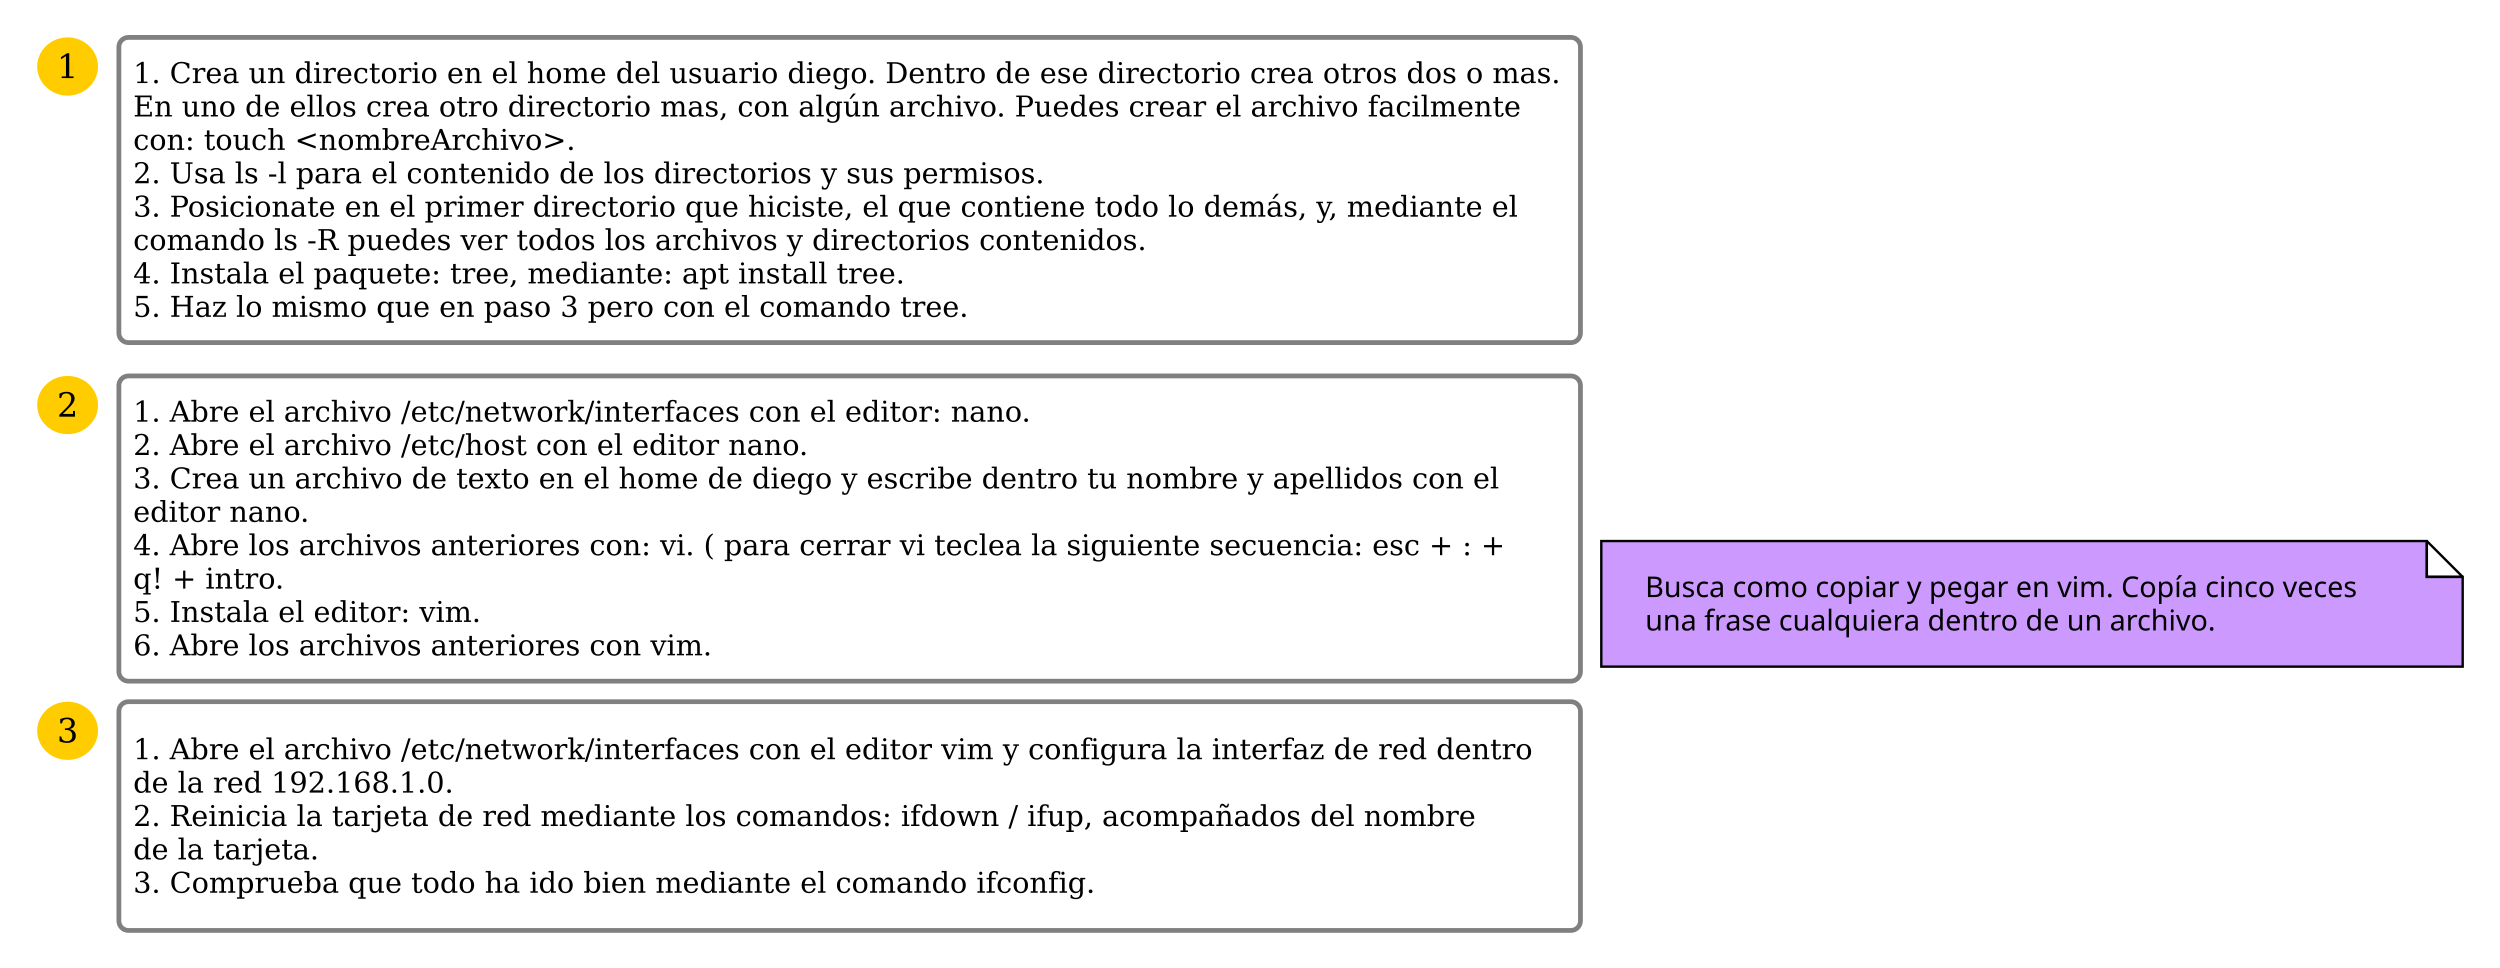
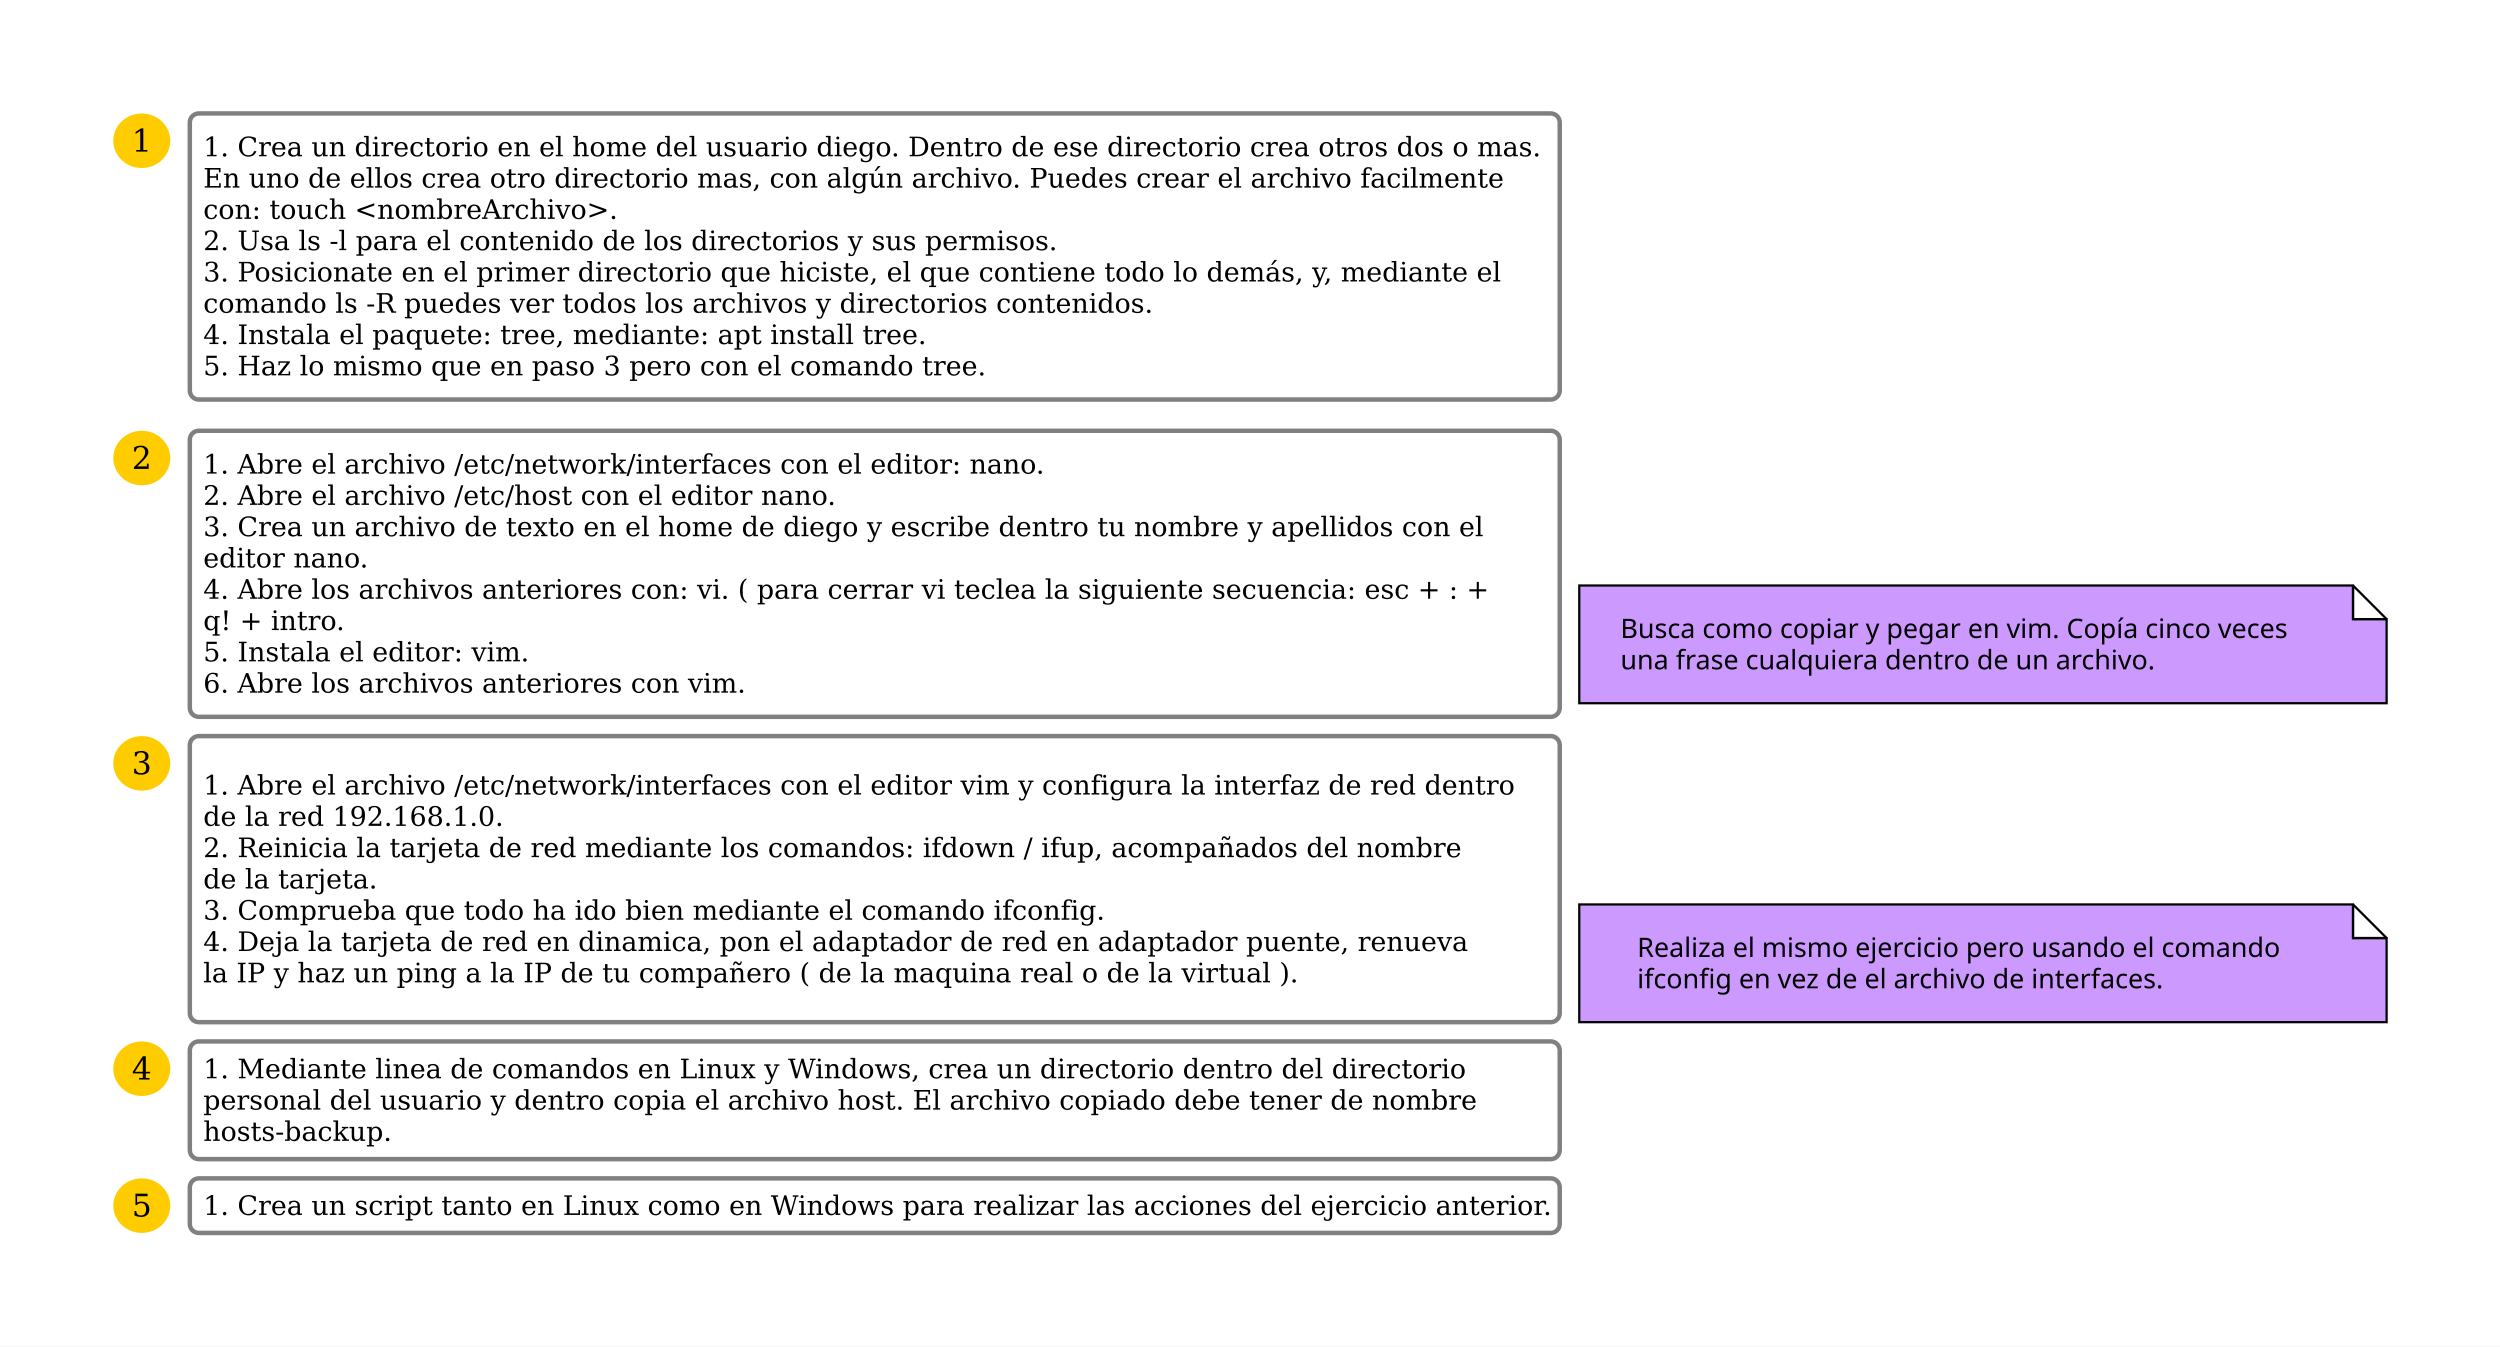
- <svg xmlns="http://www.w3.org/2000/svg" xmlns:xlink="http://www.w3.org/1999/xlink" fill-opacity="1" color-rendering="auto" color-interpolation="auto" text-rendering="auto" stroke="black" stroke-linecap="square" width="1046" stroke-miterlimit="10" shape-rendering="auto" stroke-opacity="1" fill="black" stroke-dasharray="none" font-weight="normal" stroke-width="1" height="405" font-family="'Dialog'" font-style="normal" stroke-linejoin="miter" font-size="12px" stroke-dashoffset="0" image-rendering="auto">
+ <svg xmlns="http://www.w3.org/2000/svg" xmlns:xlink="http://www.w3.org/1999/xlink" fill-opacity="1" color-rendering="auto" color-interpolation="auto" text-rendering="auto" stroke="black" stroke-linecap="square" width="1116" stroke-miterlimit="10" shape-rendering="auto" stroke-opacity="1" fill="black" stroke-dasharray="none" font-weight="normal" stroke-width="1" height="601" font-family="'Dialog'" font-style="normal" stroke-linejoin="miter" font-size="12px" stroke-dashoffset="0" image-rendering="auto">
  <defs id="genericDefs" />
  <g>
    <defs id="defs1">
      <clipPath clipPathUnits="userSpaceOnUse" id="clipPath1">
-         <path d="M0 0 L1046 0 L1046 405 L0 405 L0 0 Z" />
+         <path d="M0 0 L1116 0 L1116 601 L0 601 L0 0 Z" />
      </clipPath>
      <clipPath clipPathUnits="userSpaceOnUse" id="clipPath2">
-         <path d="M393 96 L1439 96 L1439 501 L393 501 L393 96 Z" />
+         <path d="M358 61 L1474 61 L1474 662 L358 662 L358 61 Z" />
      </clipPath>
    </defs>
-     <g fill="white" text-rendering="geometricPrecision" shape-rendering="geometricPrecision" transform="translate(-393,-96)" stroke="white">
-       <rect x="393" width="1046" height="405" y="96" clip-path="url(#clipPath2)" stroke="none" />
+     <g fill="white" text-rendering="geometricPrecision" shape-rendering="geometricPrecision" transform="translate(-358,-61)" stroke="white">
+       <rect x="358" width="1116" height="601" y="61" clip-path="url(#clipPath2)" stroke="none" />
    </g>
    <g id="y.node.0">
-       <g fill="white" text-rendering="geometricPrecision" shape-rendering="geometricPrecision" transform="matrix(1,0,0,1,-393,-96)" stroke="white">
+       <g fill="white" text-rendering="geometricPrecision" shape-rendering="geometricPrecision" transform="matrix(1,0,0,1,-358,-61)" stroke="white">
        <rect x="442.737" y="111.648" width="611.525" rx="4" ry="4" height="127.704" stroke="none" />
      </g>
      <g>
-         <g text-rendering="geometricPrecision" stroke-miterlimit="1.45" shape-rendering="geometricPrecision" font-family="'DejaVu Serif'" transform="matrix(1,0,0,1,-393,-96)" stroke-linecap="butt">
+         <g text-rendering="geometricPrecision" stroke-miterlimit="1.45" shape-rendering="geometricPrecision" font-family="'DejaVu Serif'" transform="matrix(1,0,0,1,-358,-61)" stroke-linecap="butt">
          <text x="448.737" xml:space="preserve" y="130.764" stroke="none">1. Crea un directorio en el home del usuario diego. Dentro de ese directorio crea otros dos o mas.</text>
        </g>
-         <g text-rendering="geometricPrecision" stroke-miterlimit="1.45" shape-rendering="geometricPrecision" font-family="'DejaVu Serif'" transform="matrix(1,0,0,1,-393,-96)" stroke-linecap="butt">
+         <g text-rendering="geometricPrecision" stroke-miterlimit="1.45" shape-rendering="geometricPrecision" font-family="'DejaVu Serif'" transform="matrix(1,0,0,1,-358,-61)" stroke-linecap="butt">
          <text x="448.737" xml:space="preserve" y="144.732" stroke="none">En uno de ellos crea otro directorio mas, con algún archivo. Puedes crear el archivo facilmente</text>
          <text x="448.737" xml:space="preserve" y="158.701" stroke="none">con: touch &lt;nombreArchivo&gt;.</text>
          <text x="448.737" xml:space="preserve" y="172.67" stroke="none">2. Usa ls -l para el contenido de los directorios y sus permisos.</text>
          <text x="448.737" xml:space="preserve" y="186.639" stroke="none">3. Posicionate en el primer directorio que hiciste, el que contiene todo lo demás, y, mediante el</text>
          <text x="448.737" xml:space="preserve" y="200.607" stroke="none">comando ls -R puedes ver todos los archivos y directorios contenidos.</text>
          <text x="448.737" xml:space="preserve" y="214.576" stroke="none">4. Instala el paquete: tree, mediante: apt install tree.</text>
          <text x="448.737" xml:space="preserve" y="228.545" stroke="none">5. Haz lo mismo que en paso 3 pero con el comando tree.</text>
        </g>
      </g>
-       <g stroke-linecap="butt" transform="matrix(1,0,0,1,-393,-96)" fill="gray" text-rendering="geometricPrecision" shape-rendering="geometricPrecision" stroke="gray" stroke-width="2" stroke-miterlimit="1.45">
+       <g stroke-linecap="butt" transform="matrix(1,0,0,1,-358,-61)" fill="gray" text-rendering="geometricPrecision" shape-rendering="geometricPrecision" stroke="gray" stroke-width="2" stroke-miterlimit="1.45">
        <rect x="442.737" y="111.648" fill="none" width="611.525" rx="4" ry="4" height="127.704" />
      </g>
    </g>
    <g id="y.node.1">
      <a xlink:href="100-Programas.html">
-         <g fill="rgb(255,204,0)" text-rendering="geometricPrecision" shape-rendering="geometricPrecision" transform="matrix(1,0,0,1,-393,-96)" stroke="rgb(255,204,0)">
+         <g fill="rgb(255,204,0)" text-rendering="geometricPrecision" shape-rendering="geometricPrecision" transform="matrix(1,0,0,1,-358,-61)" stroke="rgb(255,204,0)">
          <ellipse rx="12.724" ry="12.178" cx="421.291" cy="123.826" stroke="none" />
        </g>
        <g>
-           <g font-size="14px" stroke-linecap="butt" transform="matrix(1,0,0,1,-393,-96)" text-rendering="geometricPrecision" font-family="'DejaVu Serif'" shape-rendering="geometricPrecision" stroke-miterlimit="1.45">
+           <g font-size="14px" stroke-linecap="butt" transform="matrix(1,0,0,1,-358,-61)" text-rendering="geometricPrecision" font-family="'DejaVu Serif'" shape-rendering="geometricPrecision" stroke-miterlimit="1.45">
            <text x="416.837" xml:space="preserve" y="128.673" stroke="none">1</text>
          </g>
        </g>
      </a>
    </g>
    <g id="y.node.2">
-       <g fill="white" text-rendering="geometricPrecision" shape-rendering="geometricPrecision" transform="matrix(1,0,0,1,-393,-96)" stroke="white">
+       <g fill="white" text-rendering="geometricPrecision" shape-rendering="geometricPrecision" transform="matrix(1,0,0,1,-358,-61)" stroke="white">
        <rect x="442.737" y="253.296" width="611.525" rx="4" ry="4" height="127.704" stroke="none" />
      </g>
      <g>
-         <g text-rendering="geometricPrecision" stroke-miterlimit="1.45" shape-rendering="geometricPrecision" font-family="'DejaVu Serif'" transform="matrix(1,0,0,1,-393,-96)" stroke-linecap="butt">
+         <g text-rendering="geometricPrecision" stroke-miterlimit="1.45" shape-rendering="geometricPrecision" font-family="'DejaVu Serif'" transform="matrix(1,0,0,1,-358,-61)" stroke-linecap="butt">
          <text x="448.737" xml:space="preserve" y="272.411" stroke="none">1. Abre el archivo /etc/network/interfaces con el editor: nano.</text>
          <text x="448.737" xml:space="preserve" y="286.38" stroke="none">2. Abre el archivo /etc/host con el editor nano.</text>
          <text x="448.737" xml:space="preserve" y="300.349" stroke="none">3. Crea un archivo de texto en el home de diego y escribe dentro tu nombre y apellidos con el </text>
          <text x="448.737" xml:space="preserve" y="314.318" stroke="none">editor nano.</text>
          <text x="448.737" xml:space="preserve" y="328.286" stroke="none">4. Abre los archivos anteriores con: vi. ( para cerrar vi teclea la siguiente secuencia: esc + : +</text>
          <text x="448.737" xml:space="preserve" y="342.255" stroke="none">q! + intro.</text>
          <text x="448.737" xml:space="preserve" y="356.224" stroke="none">5. Instala el editor: vim.</text>
          <text x="448.737" xml:space="preserve" y="370.193" stroke="none">6. Abre los archivos anteriores con vim.</text>
        </g>
      </g>
-       <g stroke-linecap="butt" transform="matrix(1,0,0,1,-393,-96)" fill="gray" text-rendering="geometricPrecision" shape-rendering="geometricPrecision" stroke="gray" stroke-width="2" stroke-miterlimit="1.45">
+       <g stroke-linecap="butt" transform="matrix(1,0,0,1,-358,-61)" fill="gray" text-rendering="geometricPrecision" shape-rendering="geometricPrecision" stroke="gray" stroke-width="2" stroke-miterlimit="1.45">
        <rect x="442.737" y="253.296" fill="none" width="611.525" rx="4" ry="4" height="127.704" />
      </g>
    </g>
    <g id="y.node.3">
      <a xlink:href="100-Programas.html">
-         <g fill="rgb(255,204,0)" text-rendering="geometricPrecision" shape-rendering="geometricPrecision" transform="matrix(1,0,0,1,-393,-96)" stroke="rgb(255,204,0)">
+         <g fill="rgb(255,204,0)" text-rendering="geometricPrecision" shape-rendering="geometricPrecision" transform="matrix(1,0,0,1,-358,-61)" stroke="rgb(255,204,0)">
          <ellipse rx="12.724" ry="12.178" cx="421.291" cy="265.474" stroke="none" />
        </g>
        <g>
-           <g font-size="14px" stroke-linecap="butt" transform="matrix(1,0,0,1,-393,-96)" text-rendering="geometricPrecision" font-family="'DejaVu Serif'" shape-rendering="geometricPrecision" stroke-miterlimit="1.45">
+           <g font-size="14px" stroke-linecap="butt" transform="matrix(1,0,0,1,-358,-61)" text-rendering="geometricPrecision" font-family="'DejaVu Serif'" shape-rendering="geometricPrecision" stroke-miterlimit="1.45">
            <text x="416.837" xml:space="preserve" y="270.32" stroke="none">2</text>
          </g>
        </g>
      </a>
    </g>
    <g id="y.node.4">
-       <g fill="white" text-rendering="geometricPrecision" shape-rendering="geometricPrecision" transform="matrix(1,0,0,1,-393,-96)" stroke="white">
-         <rect x="442.737" y="389.591" width="611.525" rx="4" ry="4" height="95.704" stroke="none" />
+       <g fill="white" text-rendering="geometricPrecision" shape-rendering="geometricPrecision" transform="matrix(1,0,0,1,-358,-61)" stroke="white">
+         <rect x="442.737" y="389.591" width="611.525" rx="4" ry="4" height="127.704" stroke="none" />
      </g>
      <g>
-         <g text-rendering="geometricPrecision" stroke-miterlimit="1.45" shape-rendering="geometricPrecision" font-family="'DejaVu Serif'" transform="matrix(1,0,0,1,-393,-96)" stroke-linecap="butt">
-           <text x="448.737" xml:space="preserve" y="413.66" stroke="none">1. Abre el archivo /etc/network/interfaces con el editor vim y configura la interfaz de red dentro</text>
-           <text x="448.737" xml:space="preserve" y="427.629" stroke="none">de la red 192.168.1.0.</text>
-           <text x="448.737" xml:space="preserve" y="441.598" stroke="none">2. Reinicia la tarjeta de red mediante los comandos: ifdown / ifup, acompañados del nombre</text>
-           <text x="448.737" xml:space="preserve" y="455.566" stroke="none">de la tarjeta.</text>
-           <text x="448.737" xml:space="preserve" y="469.535" stroke="none">3. Comprueba que todo ha ido bien mediante el comando ifconfig.</text>
+         <g text-rendering="geometricPrecision" stroke-miterlimit="1.45" shape-rendering="geometricPrecision" font-family="'DejaVu Serif'" transform="matrix(1,0,0,1,-358,-61)" stroke-linecap="butt">
+           <text x="448.737" xml:space="preserve" y="415.691" stroke="none">1. Abre el archivo /etc/network/interfaces con el editor vim y configura la interfaz de red dentro</text>
+           <text x="448.737" xml:space="preserve" y="429.66" stroke="none">de la red 192.168.1.0.</text>
+           <text x="448.737" xml:space="preserve" y="443.629" stroke="none">2. Reinicia la tarjeta de red mediante los comandos: ifdown / ifup, acompañados del nombre</text>
+           <text x="448.737" xml:space="preserve" y="457.598" stroke="none">de la tarjeta.</text>
+           <text x="448.737" xml:space="preserve" y="471.566" stroke="none">3. Comprueba que todo ha ido bien mediante el comando ifconfig.</text>
+           <text x="448.737" xml:space="preserve" y="485.535" stroke="none">4. Deja la tarjeta de red en dinamica, pon el adaptador de red en adaptador puente, renueva </text>
+           <text x="448.737" xml:space="preserve" y="499.504" stroke="none">la IP y haz un ping a la IP de tu compañero ( de la maquina real o de la virtual ).</text>
        </g>
      </g>
-       <g stroke-linecap="butt" transform="matrix(1,0,0,1,-393,-96)" fill="gray" text-rendering="geometricPrecision" shape-rendering="geometricPrecision" stroke="gray" stroke-width="2" stroke-miterlimit="1.45">
-         <rect x="442.737" y="389.591" fill="none" width="611.525" rx="4" ry="4" height="95.704" />
+       <g stroke-linecap="butt" transform="matrix(1,0,0,1,-358,-61)" fill="gray" text-rendering="geometricPrecision" shape-rendering="geometricPrecision" stroke="gray" stroke-width="2" stroke-miterlimit="1.45">
+         <rect x="442.737" y="389.591" fill="none" width="611.525" rx="4" ry="4" height="127.704" />
      </g>
    </g>
    <g id="y.node.5">
      <a xlink:href="100-Programas.html">
-         <g fill="rgb(255,204,0)" text-rendering="geometricPrecision" shape-rendering="geometricPrecision" transform="matrix(1,0,0,1,-393,-96)" stroke="rgb(255,204,0)">
+         <g fill="rgb(255,204,0)" text-rendering="geometricPrecision" shape-rendering="geometricPrecision" transform="matrix(1,0,0,1,-358,-61)" stroke="rgb(255,204,0)">
          <ellipse rx="12.724" ry="12.178" cx="421.291" cy="401.769" stroke="none" />
        </g>
        <g>
-           <g font-size="14px" stroke-linecap="butt" transform="matrix(1,0,0,1,-393,-96)" text-rendering="geometricPrecision" font-family="'DejaVu Serif'" shape-rendering="geometricPrecision" stroke-miterlimit="1.45">
+           <g font-size="14px" stroke-linecap="butt" transform="matrix(1,0,0,1,-358,-61)" text-rendering="geometricPrecision" font-family="'DejaVu Serif'" shape-rendering="geometricPrecision" stroke-miterlimit="1.45">
            <text x="416.837" xml:space="preserve" y="406.616" stroke="none">3</text>
          </g>
        </g>
      </a>
    </g>
    <g id="y.node.6">
-       <g fill="rgb(204,153,255)" text-rendering="geometricPrecision" shape-rendering="geometricPrecision" transform="matrix(1,0,0,1,-393,-96)" stroke="rgb(204,153,255)">
+       <g fill="rgb(204,153,255)" text-rendering="geometricPrecision" shape-rendering="geometricPrecision" transform="matrix(1,0,0,1,-358,-61)" stroke="rgb(204,153,255)">
        <path d="M1062.985 322.373 L1408.386 322.373 L1408.386 337.373 L1423.386 337.373 L1423.386 374.922 L1062.985 374.922 Z" stroke="none" />
        <path fill="white" d="M1408.386 322.373 L1408.386 337.373 L1423.386 337.373 Z" fill-rule="evenodd" stroke="none" />
      </g>
-       <g text-rendering="geometricPrecision" stroke-miterlimit="1.45" shape-rendering="geometricPrecision" transform="matrix(1,0,0,1,-393,-96)" stroke-linecap="butt">
+       <g text-rendering="geometricPrecision" stroke-miterlimit="1.45" shape-rendering="geometricPrecision" transform="matrix(1,0,0,1,-358,-61)" stroke-linecap="butt">
        <path fill="none" d="M1062.985 322.373 L1408.386 322.373 L1408.386 337.373 L1423.386 337.373 L1423.386 374.922 L1062.985 374.922 Z" />
        <path fill="none" d="M1408.386 322.373 L1408.386 337.373 L1423.386 337.373 Z" fill-rule="evenodd" />
      </g>
      <g>
-         <g text-rendering="geometricPrecision" stroke-miterlimit="1.45" shape-rendering="geometricPrecision" font-family="sans-serif" transform="matrix(1,0,0,1,-393,-96)" stroke-linecap="butt">
+         <g text-rendering="geometricPrecision" stroke-miterlimit="1.45" shape-rendering="geometricPrecision" font-family="sans-serif" transform="matrix(1,0,0,1,-358,-61)" stroke-linecap="butt">
          <text x="1081.35" xml:space="preserve" y="345.818" stroke="none">Busca como copiar y pegar en vim. Copía cinco veces</text>
          <text x="1081.35" xml:space="preserve" y="359.786" stroke="none">una frase cualquiera dentro de un archivo.</text>
        </g>
      </g>
    </g>
+     <g id="y.node.7">
+       <g fill="rgb(204,153,255)" text-rendering="geometricPrecision" shape-rendering="geometricPrecision" transform="matrix(1,0,0,1,-358,-61)" stroke="rgb(204,153,255)">
+         <path d="M1062.985 464.747 L1408.386 464.747 L1408.386 479.747 L1423.386 479.747 L1423.386 517.295 L1062.985 517.295 Z" stroke="none" />
+         <path fill="white" d="M1408.386 464.747 L1408.386 479.747 L1423.386 479.747 Z" fill-rule="evenodd" stroke="none" />
+       </g>
+       <g text-rendering="geometricPrecision" stroke-miterlimit="1.45" shape-rendering="geometricPrecision" transform="matrix(1,0,0,1,-358,-61)" stroke-linecap="butt">
+         <path fill="none" d="M1062.985 464.747 L1408.386 464.747 L1408.386 479.747 L1423.386 479.747 L1423.386 517.295 L1062.985 517.295 Z" />
+         <path fill="none" d="M1408.386 464.747 L1408.386 479.747 L1423.386 479.747 Z" fill-rule="evenodd" />
+       </g>
+       <g>
+         <g text-rendering="geometricPrecision" stroke-miterlimit="1.45" shape-rendering="geometricPrecision" font-family="sans-serif" transform="matrix(1,0,0,1,-358,-61)" stroke-linecap="butt">
+           <text x="1088.85" xml:space="preserve" y="488.191" stroke="none">Realiza el mismo ejercicio pero usando el comando</text>
+           <text x="1088.85" xml:space="preserve" y="502.16" stroke="none">ifconfig en vez de el archivo de interfaces.</text>
+         </g>
+       </g>
+     </g>
+     <g id="y.node.8">
+       <g fill="white" text-rendering="geometricPrecision" shape-rendering="geometricPrecision" transform="matrix(1,0,0,1,-358,-61)" stroke="white">
+         <rect x="442.737" y="525.887" width="611.525" rx="4" ry="4" height="52.548" stroke="none" />
+       </g>
+       <g>
+         <g text-rendering="geometricPrecision" stroke-miterlimit="1.45" shape-rendering="geometricPrecision" font-family="'DejaVu Serif'" transform="matrix(1,0,0,1,-358,-61)" stroke-linecap="butt">
+           <text x="448.737" xml:space="preserve" y="542.346" stroke="none">1. Mediante linea de comandos en Linux y Windows, crea un directorio dentro del directorio</text>
+           <text x="448.737" xml:space="preserve" y="556.315" stroke="none">personal del usuario y dentro copia el archivo host. El archivo copiado debe tener de nombre</text>
+           <text x="448.737" xml:space="preserve" y="570.284" stroke="none">hosts-backup.</text>
+         </g>
+       </g>
+       <g stroke-linecap="butt" transform="matrix(1,0,0,1,-358,-61)" fill="gray" text-rendering="geometricPrecision" shape-rendering="geometricPrecision" stroke="gray" stroke-width="2" stroke-miterlimit="1.45">
+         <rect x="442.737" y="525.887" fill="none" width="611.525" rx="4" ry="4" height="52.548" />
+       </g>
+     </g>
+     <g id="y.node.9">
+       <a xlink:href="100-Programas.html">
+         <g fill="rgb(255,204,0)" text-rendering="geometricPrecision" shape-rendering="geometricPrecision" transform="matrix(1,0,0,1,-358,-61)" stroke="rgb(255,204,0)">
+           <ellipse rx="12.724" ry="12.178" cx="421.291" cy="538.065" stroke="none" />
+         </g>
+         <g>
+           <g font-size="14px" stroke-linecap="butt" transform="matrix(1,0,0,1,-358,-61)" text-rendering="geometricPrecision" font-family="'DejaVu Serif'" shape-rendering="geometricPrecision" stroke-miterlimit="1.45">
+             <text x="416.837" xml:space="preserve" y="542.911" stroke="none">4</text>
+           </g>
+         </g>
+       </a>
+     </g>
+     <g id="y.node.10">
+       <g fill="white" text-rendering="geometricPrecision" shape-rendering="geometricPrecision" transform="matrix(1,0,0,1,-358,-61)" stroke="white">
+         <rect x="442.737" y="587.026" width="611.525" rx="4" ry="4" height="24.356" stroke="none" />
+       </g>
+       <g>
+         <g text-rendering="geometricPrecision" stroke-miterlimit="1.45" shape-rendering="geometricPrecision" font-family="'DejaVu Serif'" transform="matrix(1,0,0,1,-358,-61)" stroke-linecap="butt">
+           <text x="448.737" xml:space="preserve" y="603.359" stroke="none">1. Crea un script tanto en Linux como en Windows para realizar las acciones del ejercicio anterior.</text>
+         </g>
+       </g>
+       <g stroke-linecap="butt" transform="matrix(1,0,0,1,-358,-61)" fill="gray" text-rendering="geometricPrecision" shape-rendering="geometricPrecision" stroke="gray" stroke-width="2" stroke-miterlimit="1.45">
+         <rect x="442.737" y="587.026" fill="none" width="611.525" rx="4" ry="4" height="24.356" />
+       </g>
+     </g>
+     <g id="y.node.11">
+       <a xlink:href="100-Programas.html">
+         <g fill="rgb(255,204,0)" text-rendering="geometricPrecision" shape-rendering="geometricPrecision" transform="matrix(1,0,0,1,-358,-61)" stroke="rgb(255,204,0)">
+           <ellipse rx="12.724" ry="12.178" cx="421.291" cy="599.204" stroke="none" />
+         </g>
+         <g>
+           <g font-size="14px" stroke-linecap="butt" transform="matrix(1,0,0,1,-358,-61)" text-rendering="geometricPrecision" font-family="'DejaVu Serif'" shape-rendering="geometricPrecision" stroke-miterlimit="1.45">
+             <text x="416.837" xml:space="preserve" y="604.051" stroke="none">5</text>
+           </g>
+         </g>
+       </a>
+     </g>
  </g>
</svg>
